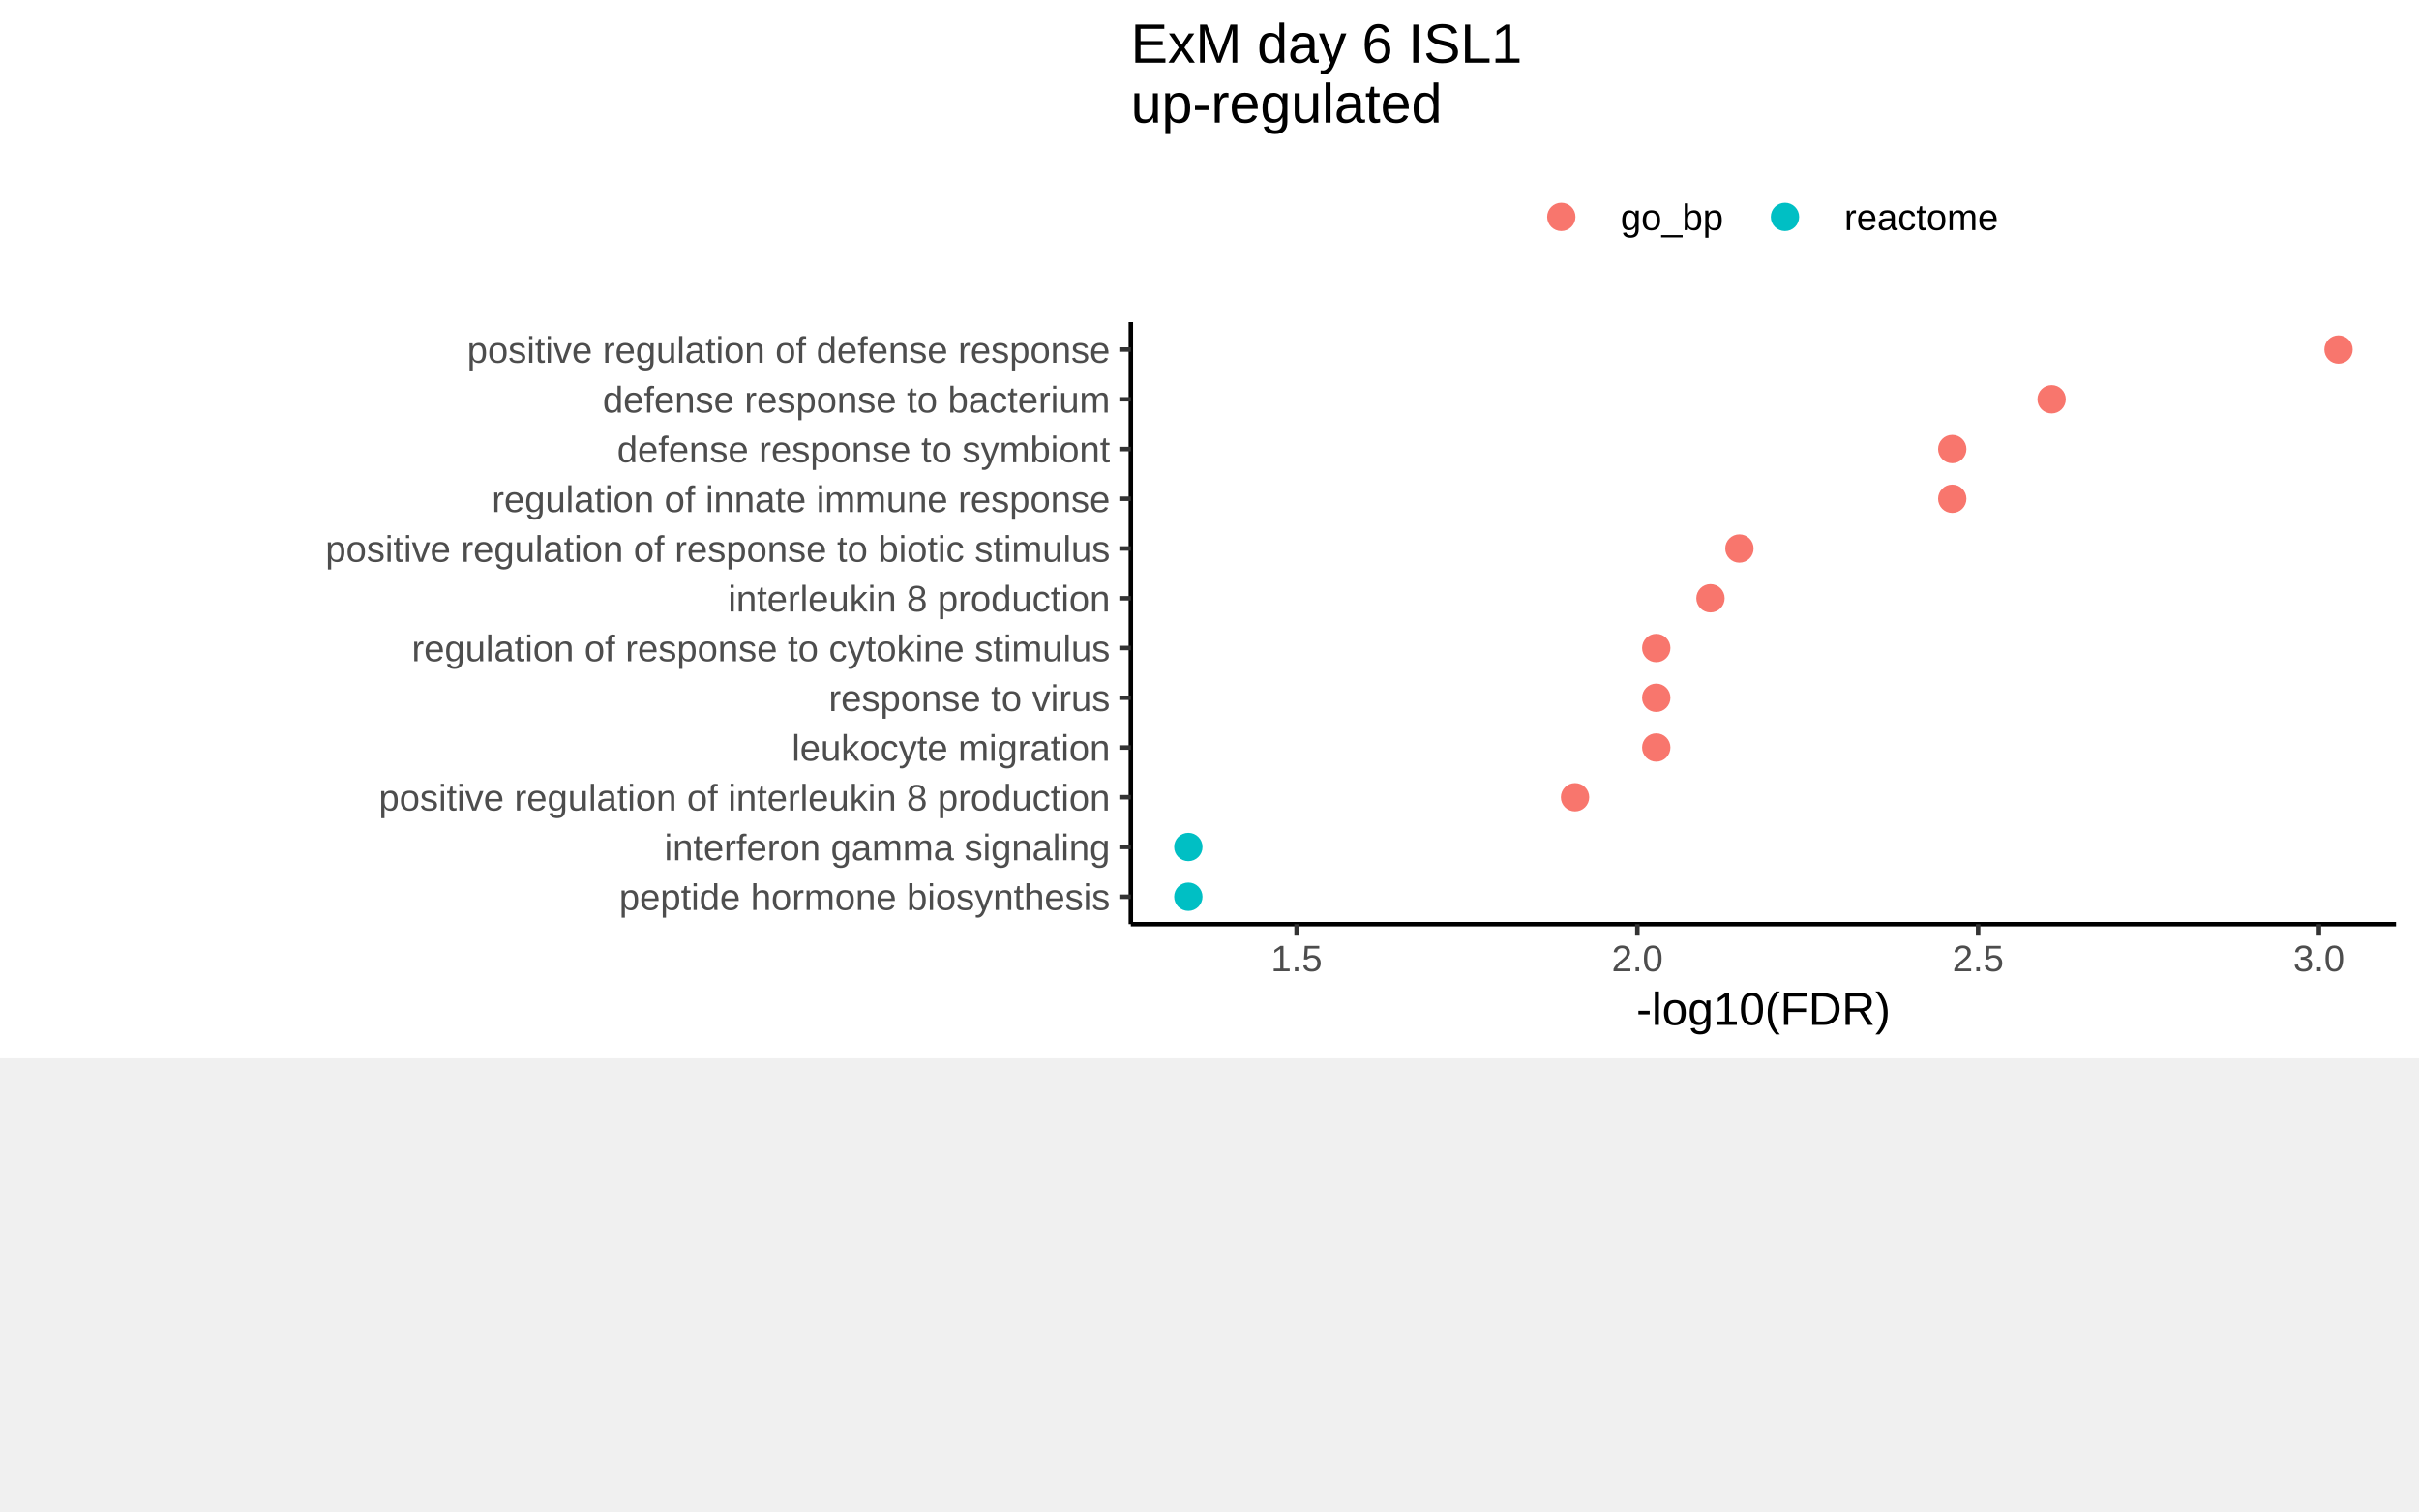
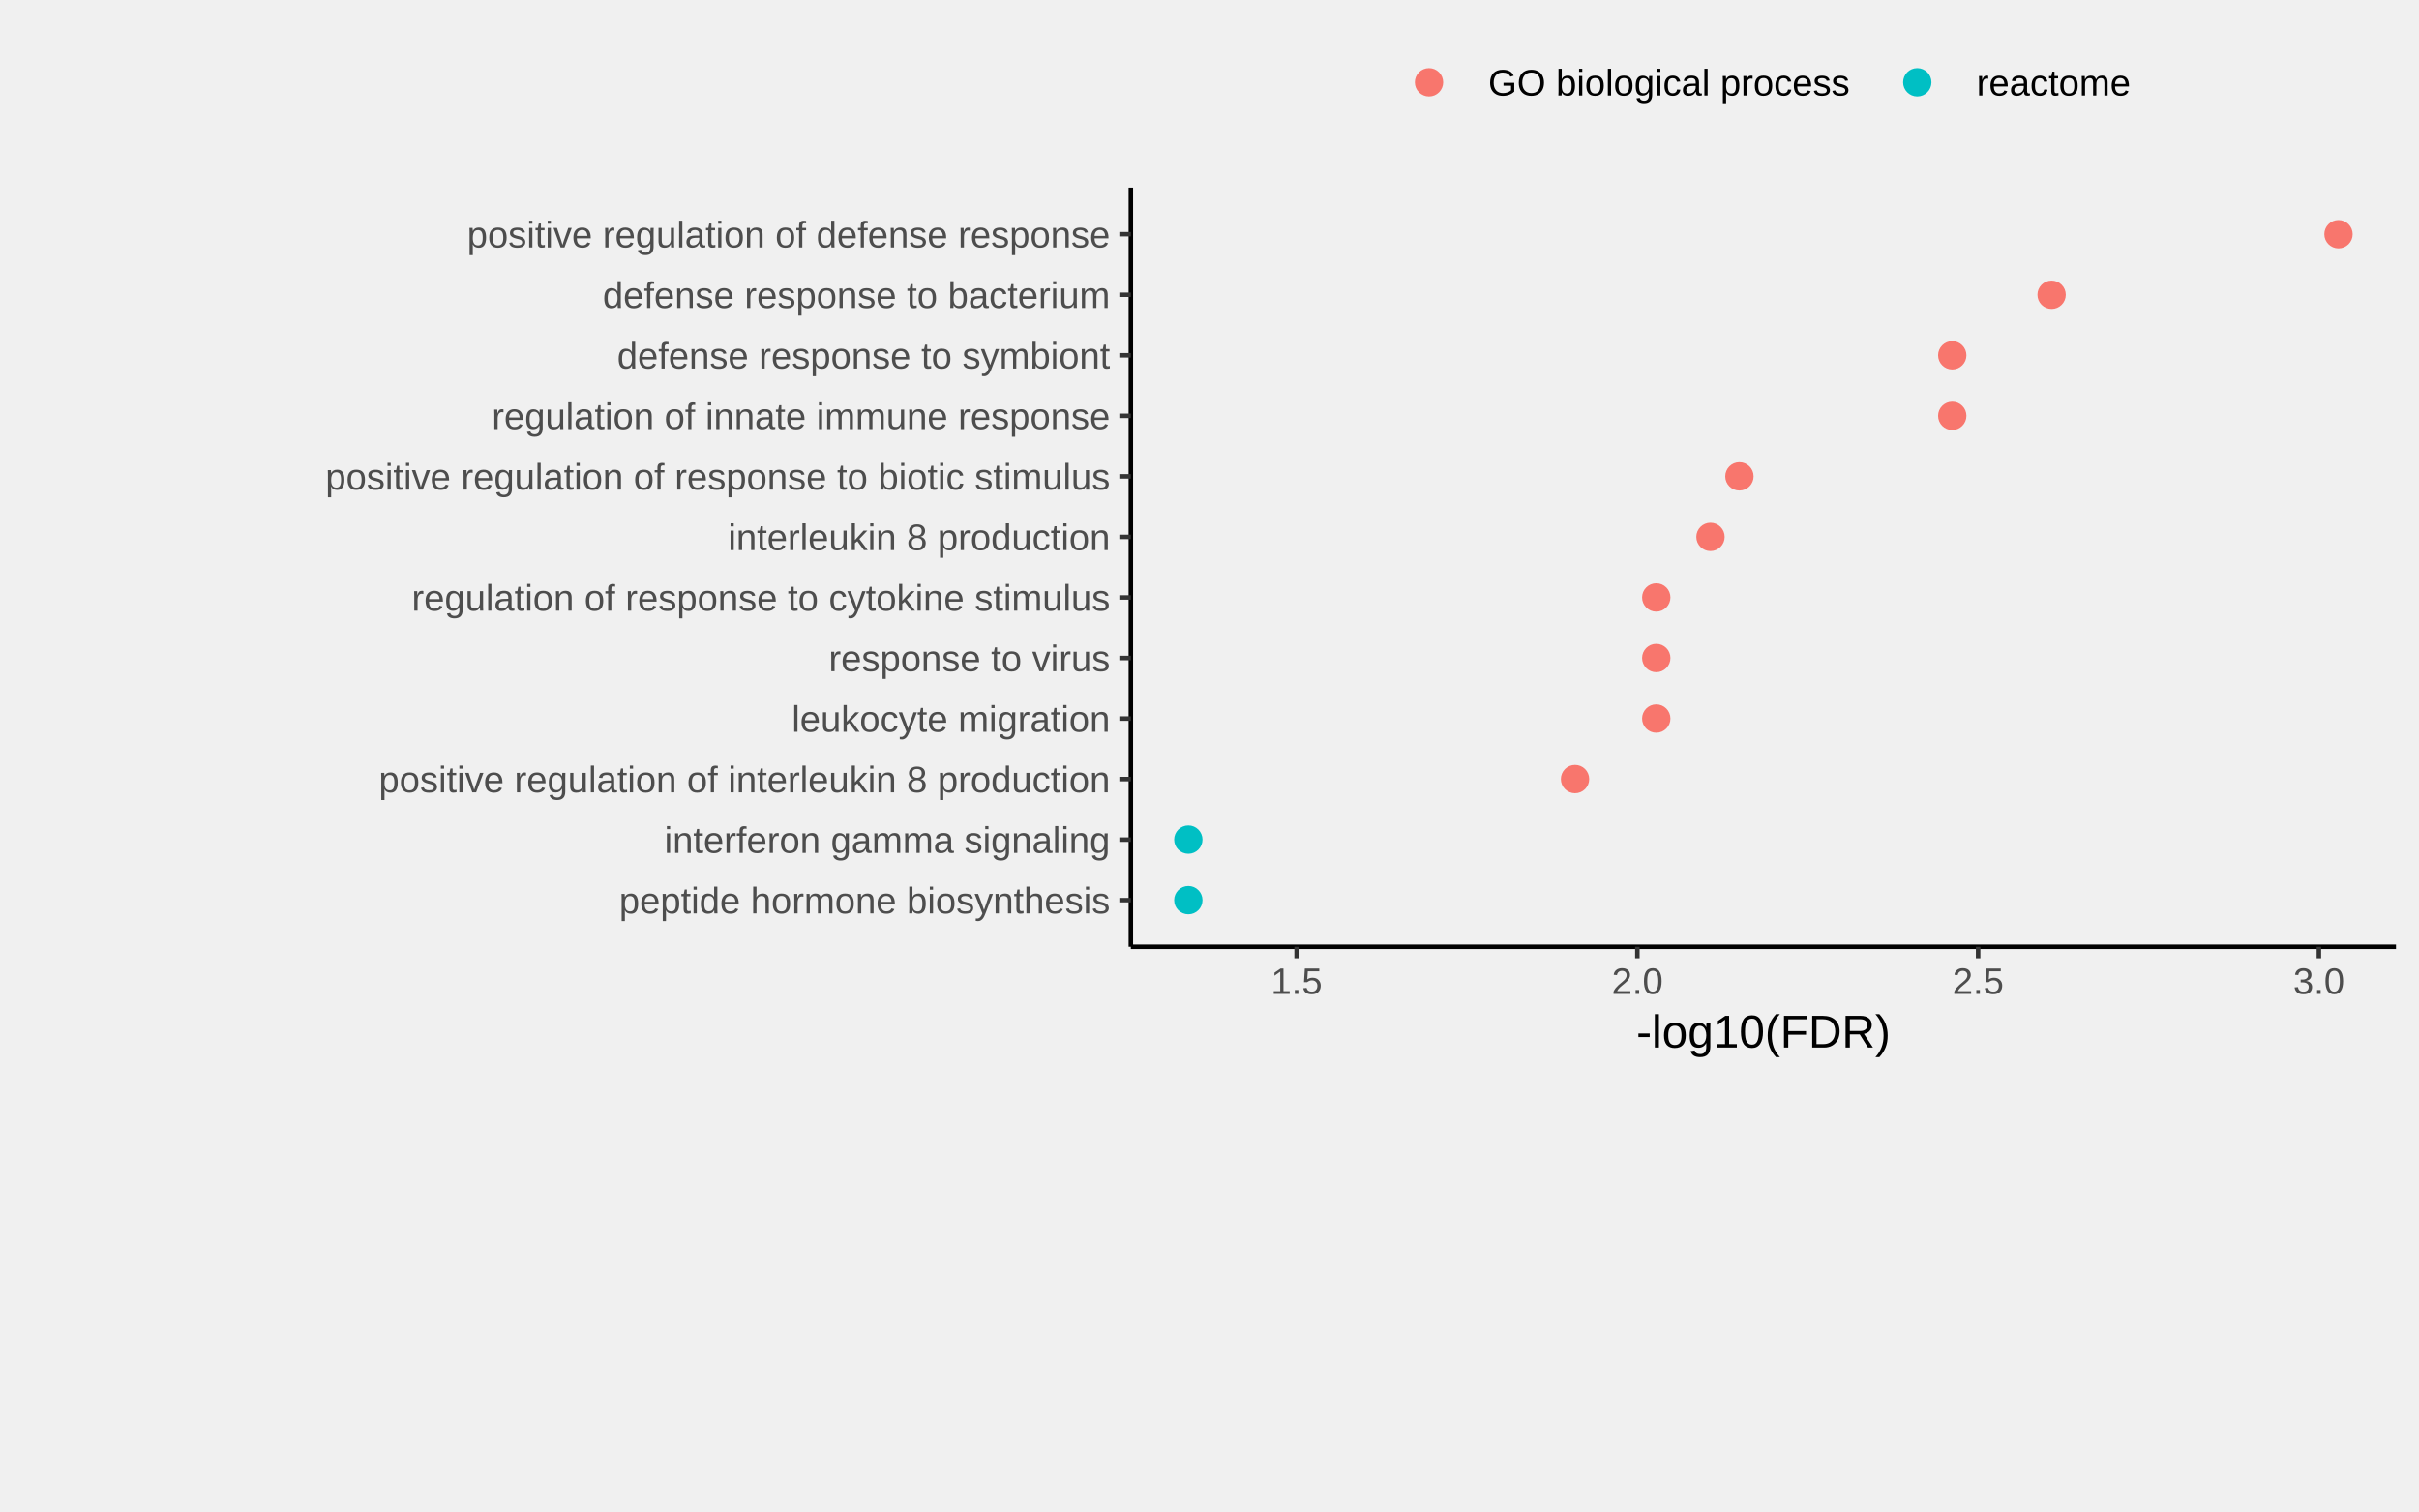
<svg xmlns="http://www.w3.org/2000/svg" class="svglite" width="576.00pt" height="360.00pt" viewBox="0 0 576.00 360.00">
  <defs>
    <style type="text/css">
    .svglite line, .svglite polyline, .svglite polygon, .svglite path, .svglite rect, .svglite circle {
      fill: none;
      stroke: #000000;
      stroke-linecap: round;
      stroke-linejoin: round;
      stroke-miterlimit: 10.00;
    }
    .svglite text {
      white-space: pre;
    }
  </style>
  </defs>
  <rect width="100%" height="100%" style="stroke: none; fill: none;" />
  <defs>
    <clipPath id="cpMC4wMHw1NzYuMDB8MC4wMHwzNjAuMDA=">
      <rect x="0.00" y="0.00" width="576.00" height="360.00" />
    </clipPath>
  </defs>
  <g clip-path="url(#cpMC4wMHw1NzYuMDB8MC4wMHwzNjAuMDA=)">
</g>
  <defs>
-     <clipPath id="cpMC4wMHw1NzYuMDB8MC4wMHwyNTIuMDA=">
-       <rect x="0.00" y="0" width="576.00" height="252.00" />
+     <clipPath id="cpMC4wMHw1NzYuMDB8MC4wMHwyNTcuNDA=">
+       <rect x="0.00" y="0.00" width="576.00" height="257.40" />
    </clipPath>
  </defs>
-   <g clip-path="url(#cpMC4wMHw1NzYuMDB8MC4wMHwyNTIuMDA=)">
-     <rect x="0.00" y="0" width="576.00" height="252.00" style="stroke-width: 1.07; stroke: #FFFFFF; fill: #FFFFFF;" />
+   <g clip-path="url(#cpMC4wMHw1NzYuMDB8MC4wMHwyNTcuNDA=)">
+     <rect x="0.00" y="0.00" width="576.00" height="257.40" style="stroke-width: 1.07; stroke: none;" />
  </g>
  <g clip-path="url(#cpMC4wMHw1NzYuMDB8MC4wMHwzNjAuMDA=)">
</g>
  <defs>
-     <clipPath id="cpMjY5LjI3fDU3MC41Mnw3Ni43M3wyMjAuMTA=">
-       <rect x="269.27" y="76.73" width="301.25" height="143.36" />
+     <clipPath id="cpMjY5LjI3fDU3MC41Mnw0NC42OHwyMjUuNTA=">
+       <rect x="269.27" y="44.68" width="301.25" height="180.82" />
    </clipPath>
  </defs>
-   <g clip-path="url(#cpMjY5LjI3fDU3MC41Mnw3Ni43M3wyMjAuMTA=)">
-     <rect x="269.27" y="76.73" width="301.25" height="143.36" style="stroke-width: 1.07; stroke: none; fill: #FFFFFF;" />
-     <circle cx="282.96" cy="213.58" r="3.02" style="stroke-width: 0.71; stroke: #00BFC4; fill: #00BFC4;" />
-     <circle cx="282.96" cy="201.73" r="3.02" style="stroke-width: 0.71; stroke: #00BFC4; fill: #00BFC4;" />
-     <circle cx="375.04" cy="189.88" r="3.02" style="stroke-width: 0.71; stroke: #F8766D; fill: #F8766D;" />
-     <circle cx="394.38" cy="178.04" r="3.02" style="stroke-width: 0.71; stroke: #F8766D; fill: #F8766D;" />
-     <circle cx="394.38" cy="166.19" r="3.02" style="stroke-width: 0.71; stroke: #F8766D; fill: #F8766D;" />
-     <circle cx="394.38" cy="154.34" r="3.02" style="stroke-width: 0.71; stroke: #F8766D; fill: #F8766D;" />
-     <circle cx="407.29" cy="142.49" r="3.02" style="stroke-width: 0.71; stroke: #F8766D; fill: #F8766D;" />
-     <circle cx="414.18" cy="130.64" r="3.02" style="stroke-width: 0.71; stroke: #F8766D; fill: #F8766D;" />
-     <circle cx="464.86" cy="118.79" r="3.02" style="stroke-width: 0.71; stroke: #F8766D; fill: #F8766D;" />
-     <circle cx="464.86" cy="106.95" r="3.02" style="stroke-width: 0.71; stroke: #F8766D; fill: #F8766D;" />
-     <circle cx="488.52" cy="95.10" r="3.02" style="stroke-width: 0.71; stroke: #F8766D; fill: #F8766D;" />
-     <circle cx="556.83" cy="83.25" r="3.02" style="stroke-width: 0.71; stroke: #F8766D; fill: #F8766D;" />
+   <g clip-path="url(#cpMjY5LjI3fDU3MC41Mnw0NC42OHwyMjUuNTA=)">
+     <rect x="269.27" y="44.68" width="301.25" height="180.82" style="stroke-width: 1.07; stroke: none;" />
+     <circle cx="282.96" cy="214.39" r="3.02" style="stroke-width: 0.71; stroke: #00BFC4; fill: #00BFC4;" />
+     <circle cx="282.96" cy="199.97" r="3.02" style="stroke-width: 0.71; stroke: #00BFC4; fill: #00BFC4;" />
+     <circle cx="375.04" cy="185.55" r="3.02" style="stroke-width: 0.71; stroke: #F8766D; fill: #F8766D;" />
+     <circle cx="394.38" cy="171.14" r="3.02" style="stroke-width: 0.71; stroke: #F8766D; fill: #F8766D;" />
+     <circle cx="394.38" cy="156.72" r="3.02" style="stroke-width: 0.71; stroke: #F8766D; fill: #F8766D;" />
+     <circle cx="394.38" cy="142.30" r="3.02" style="stroke-width: 0.71; stroke: #F8766D; fill: #F8766D;" />
+     <circle cx="407.29" cy="127.88" r="3.02" style="stroke-width: 0.71; stroke: #F8766D; fill: #F8766D;" />
+     <circle cx="414.18" cy="113.46" r="3.02" style="stroke-width: 0.71; stroke: #F8766D; fill: #F8766D;" />
+     <circle cx="464.86" cy="99.04" r="3.02" style="stroke-width: 0.71; stroke: #F8766D; fill: #F8766D;" />
+     <circle cx="464.86" cy="84.62" r="3.02" style="stroke-width: 0.71; stroke: #F8766D; fill: #F8766D;" />
+     <circle cx="488.52" cy="70.20" r="3.02" style="stroke-width: 0.71; stroke: #F8766D; fill: #F8766D;" />
+     <circle cx="556.83" cy="55.78" r="3.02" style="stroke-width: 0.71; stroke: #F8766D; fill: #F8766D;" />
  </g>
  <g clip-path="url(#cpMC4wMHw1NzYuMDB8MC4wMHwzNjAuMDA=)">
-     <polyline points="269.27,220.10 269.27,76.73 " style="stroke-width: 1.07; stroke-linecap: butt;" />
-     <text x="264.34" y="216.73" text-anchor="end" style="font-size: 8.80px;fill: #4D4D4D; font-family: &quot;Arial&quot;;" textLength="229.19px" lengthAdjust="spacingAndGlyphs">                                              peptide hormone biosynthesis</text>
-     <text x="264.34" y="204.89" text-anchor="end" style="font-size: 8.80px;fill: #4D4D4D; font-family: &quot;Arial&quot;;" textLength="223.29px" lengthAdjust="spacingAndGlyphs">                                                interferon gamma signaling</text>
-     <text x="264.34" y="193.04" text-anchor="end" style="font-size: 8.80px;fill: #4D4D4D; font-family: &quot;Arial&quot;;" textLength="235.14px" lengthAdjust="spacingAndGlyphs">                         positive regulation of interleukin 8 production</text>
-     <text x="264.34" y="181.19" text-anchor="end" style="font-size: 8.80px;fill: #4D4D4D; font-family: &quot;Arial&quot;;" textLength="212.49px" lengthAdjust="spacingAndGlyphs">                                                        leukocyte migration</text>
-     <text x="264.34" y="169.34" text-anchor="end" style="font-size: 8.80px;fill: #4D4D4D; font-family: &quot;Arial&quot;;" textLength="208.57px" lengthAdjust="spacingAndGlyphs">                                                          response to virus</text>
-     <text x="264.34" y="157.49" text-anchor="end" style="font-size: 8.80px;fill: #4D4D4D; font-family: &quot;Arial&quot;;" textLength="237.06px" lengthAdjust="spacingAndGlyphs">                             regulation of response to cytokine stimulus</text>
-     <text x="264.34" y="145.64" text-anchor="end" style="font-size: 8.80px;fill: #4D4D4D; font-family: &quot;Arial&quot;;" textLength="213.02px" lengthAdjust="spacingAndGlyphs">                                                  interleukin 8 production</text>
-     <text x="264.34" y="133.80" text-anchor="end" style="font-size: 8.80px;fill: #4D4D4D; font-family: &quot;Arial&quot;;" textLength="240.50px" lengthAdjust="spacingAndGlyphs">                      positive regulation of response to biotic stimulus</text>
-     <text x="264.34" y="121.95" text-anchor="end" style="font-size: 8.80px;fill: #4D4D4D; font-family: &quot;Arial&quot;;" textLength="237.54px" lengthAdjust="spacingAndGlyphs">                                     regulation of innate immune response</text>
-     <text x="264.34" y="110.10" text-anchor="end" style="font-size: 8.80px;fill: #4D4D4D; font-family: &quot;Arial&quot;;" textLength="229.67px" lengthAdjust="spacingAndGlyphs">                                              defense response to symbiont</text>
-     <text x="264.34" y="98.25" text-anchor="end" style="font-size: 8.80px;fill: #4D4D4D; font-family: &quot;Arial&quot;;" textLength="230.66px" lengthAdjust="spacingAndGlyphs">                                             defense response to bacterium</text>
-     <text x="264.34" y="86.40" text-anchor="end" style="font-size: 8.80px;fill: #4D4D4D; font-family: &quot;Arial&quot;;" textLength="236.10px" lengthAdjust="spacingAndGlyphs">                                  positive regulation of defense response</text>
-     <polyline points="266.53,213.58 269.27,213.58 " style="stroke-width: 1.07; stroke: #333333; stroke-linecap: butt;" />
-     <polyline points="266.53,201.73 269.27,201.73 " style="stroke-width: 1.07; stroke: #333333; stroke-linecap: butt;" />
-     <polyline points="266.53,189.88 269.27,189.88 " style="stroke-width: 1.07; stroke: #333333; stroke-linecap: butt;" />
-     <polyline points="266.53,178.04 269.27,178.04 " style="stroke-width: 1.07; stroke: #333333; stroke-linecap: butt;" />
-     <polyline points="266.53,166.19 269.27,166.19 " style="stroke-width: 1.07; stroke: #333333; stroke-linecap: butt;" />
-     <polyline points="266.53,154.34 269.27,154.34 " style="stroke-width: 1.07; stroke: #333333; stroke-linecap: butt;" />
-     <polyline points="266.53,142.49 269.27,142.49 " style="stroke-width: 1.07; stroke: #333333; stroke-linecap: butt;" />
-     <polyline points="266.53,130.64 269.27,130.64 " style="stroke-width: 1.07; stroke: #333333; stroke-linecap: butt;" />
-     <polyline points="266.53,118.79 269.27,118.79 " style="stroke-width: 1.07; stroke: #333333; stroke-linecap: butt;" />
-     <polyline points="266.53,106.95 269.27,106.95 " style="stroke-width: 1.07; stroke: #333333; stroke-linecap: butt;" />
-     <polyline points="266.53,95.10 269.27,95.10 " style="stroke-width: 1.07; stroke: #333333; stroke-linecap: butt;" />
-     <polyline points="266.53,83.25 269.27,83.25 " style="stroke-width: 1.07; stroke: #333333; stroke-linecap: butt;" />
-     <polyline points="269.27,220.10 570.52,220.10 " style="stroke-width: 1.07; stroke-linecap: butt;" />
-     <polyline points="308.74,222.84 308.74,220.10 " style="stroke-width: 1.07; stroke: #333333; stroke-linecap: butt;" />
-     <polyline points="389.88,222.84 389.88,220.10 " style="stroke-width: 1.07; stroke: #333333; stroke-linecap: butt;" />
-     <polyline points="471.02,222.84 471.02,220.10 " style="stroke-width: 1.07; stroke: #333333; stroke-linecap: butt;" />
-     <polyline points="552.16,222.84 552.16,220.10 " style="stroke-width: 1.07; stroke: #333333; stroke-linecap: butt;" />
-     <text x="308.74" y="231.33" text-anchor="middle" style="font-size: 8.80px;fill: #4D4D4D; font-family: &quot;Arial&quot;;" textLength="12.23px" lengthAdjust="spacingAndGlyphs">1.5</text>
-     <text x="389.88" y="231.33" text-anchor="middle" style="font-size: 8.80px;fill: #4D4D4D; font-family: &quot;Arial&quot;;" textLength="12.23px" lengthAdjust="spacingAndGlyphs">2.0</text>
-     <text x="471.02" y="231.33" text-anchor="middle" style="font-size: 8.80px;fill: #4D4D4D; font-family: &quot;Arial&quot;;" textLength="12.23px" lengthAdjust="spacingAndGlyphs">2.5</text>
-     <text x="552.16" y="231.33" text-anchor="middle" style="font-size: 8.80px;fill: #4D4D4D; font-family: &quot;Arial&quot;;" textLength="12.23px" lengthAdjust="spacingAndGlyphs">3.0</text>
-     <text x="419.90" y="244.10" text-anchor="middle" style="font-size: 11.00px; font-family: &quot;Arial&quot;;" textLength="60.52px" lengthAdjust="spacingAndGlyphs">-log10(FDR)</text>
-     <rect x="357.65" y="37.54" width="124.49" height="28.24" style="stroke-width: 1.07; stroke: none; fill: #FFFFFF;" />
-     <rect x="363.13" y="43.02" width="17.28" height="17.28" style="stroke-width: 1.07; stroke: none; fill: #FFFFFF;" />
-     <circle cx="371.77" cy="51.66" r="3.02" style="stroke-width: 0.71; stroke: #F8766D; fill: #F8766D;" />
-     <rect x="416.39" y="43.02" width="17.28" height="17.28" style="stroke-width: 1.07; stroke: none; fill: #FFFFFF;" />
-     <circle cx="425.03" cy="51.66" r="3.02" style="stroke-width: 0.71; stroke: #00BFC4; fill: #00BFC4;" />
-     <text x="385.89" y="54.81" style="font-size: 8.80px; font-family: &quot;Arial&quot;;" textLength="24.48px" lengthAdjust="spacingAndGlyphs">go_bp</text>
-     <text x="439.15" y="54.81" style="font-size: 8.80px; font-family: &quot;Arial&quot;;" textLength="36.68px" lengthAdjust="spacingAndGlyphs">reactome</text>
-     <text x="269.27" y="14.94" style="font-size: 13.20px; font-family: &quot;Arial&quot;;" textLength="93.12px" lengthAdjust="spacingAndGlyphs">ExM day 6 ISL1</text>
-     <text x="269.27" y="29.20" style="font-size: 13.20px; font-family: &quot;Arial&quot;;" textLength="74.07px" lengthAdjust="spacingAndGlyphs">up-regulated</text>
+     <polyline points="269.27,225.50 269.27,44.68 " style="stroke-width: 1.07; stroke-linecap: butt;" />
+     <text x="264.34" y="217.55" text-anchor="end" style="font-size: 8.80px;fill: #4D4D4D; font-family: &quot;Arial&quot;;" textLength="229.19px" lengthAdjust="spacingAndGlyphs">                                              peptide hormone biosynthesis</text>
+     <text x="264.34" y="203.13" text-anchor="end" style="font-size: 8.80px;fill: #4D4D4D; font-family: &quot;Arial&quot;;" textLength="223.29px" lengthAdjust="spacingAndGlyphs">                                                interferon gamma signaling</text>
+     <text x="264.34" y="188.71" text-anchor="end" style="font-size: 8.80px;fill: #4D4D4D; font-family: &quot;Arial&quot;;" textLength="235.14px" lengthAdjust="spacingAndGlyphs">                         positive regulation of interleukin 8 production</text>
+     <text x="264.34" y="174.29" text-anchor="end" style="font-size: 8.80px;fill: #4D4D4D; font-family: &quot;Arial&quot;;" textLength="212.49px" lengthAdjust="spacingAndGlyphs">                                                        leukocyte migration</text>
+     <text x="264.34" y="159.87" text-anchor="end" style="font-size: 8.80px;fill: #4D4D4D; font-family: &quot;Arial&quot;;" textLength="208.57px" lengthAdjust="spacingAndGlyphs">                                                          response to virus</text>
+     <text x="264.34" y="145.45" text-anchor="end" style="font-size: 8.80px;fill: #4D4D4D; font-family: &quot;Arial&quot;;" textLength="237.06px" lengthAdjust="spacingAndGlyphs">                             regulation of response to cytokine stimulus</text>
+     <text x="264.34" y="131.03" text-anchor="end" style="font-size: 8.80px;fill: #4D4D4D; font-family: &quot;Arial&quot;;" textLength="213.02px" lengthAdjust="spacingAndGlyphs">                                                  interleukin 8 production</text>
+     <text x="264.34" y="116.61" text-anchor="end" style="font-size: 8.80px;fill: #4D4D4D; font-family: &quot;Arial&quot;;" textLength="240.50px" lengthAdjust="spacingAndGlyphs">                      positive regulation of response to biotic stimulus</text>
+     <text x="264.34" y="102.19" text-anchor="end" style="font-size: 8.80px;fill: #4D4D4D; font-family: &quot;Arial&quot;;" textLength="237.54px" lengthAdjust="spacingAndGlyphs">                                     regulation of innate immune response</text>
+     <text x="264.34" y="87.77" text-anchor="end" style="font-size: 8.80px;fill: #4D4D4D; font-family: &quot;Arial&quot;;" textLength="229.67px" lengthAdjust="spacingAndGlyphs">                                              defense response to symbiont</text>
+     <text x="264.34" y="73.35" text-anchor="end" style="font-size: 8.80px;fill: #4D4D4D; font-family: &quot;Arial&quot;;" textLength="230.66px" lengthAdjust="spacingAndGlyphs">                                             defense response to bacterium</text>
+     <text x="264.34" y="58.93" text-anchor="end" style="font-size: 8.80px;fill: #4D4D4D; font-family: &quot;Arial&quot;;" textLength="236.10px" lengthAdjust="spacingAndGlyphs">                                  positive regulation of defense response</text>
+     <polyline points="266.53,214.39 269.27,214.39 " style="stroke-width: 1.07; stroke: #333333; stroke-linecap: butt;" />
+     <polyline points="266.53,199.97 269.27,199.97 " style="stroke-width: 1.07; stroke: #333333; stroke-linecap: butt;" />
+     <polyline points="266.53,185.55 269.27,185.55 " style="stroke-width: 1.07; stroke: #333333; stroke-linecap: butt;" />
+     <polyline points="266.53,171.14 269.27,171.14 " style="stroke-width: 1.07; stroke: #333333; stroke-linecap: butt;" />
+     <polyline points="266.53,156.72 269.27,156.72 " style="stroke-width: 1.07; stroke: #333333; stroke-linecap: butt;" />
+     <polyline points="266.53,142.30 269.27,142.30 " style="stroke-width: 1.07; stroke: #333333; stroke-linecap: butt;" />
+     <polyline points="266.53,127.88 269.27,127.88 " style="stroke-width: 1.07; stroke: #333333; stroke-linecap: butt;" />
+     <polyline points="266.53,113.46 269.27,113.46 " style="stroke-width: 1.07; stroke: #333333; stroke-linecap: butt;" />
+     <polyline points="266.53,99.04 269.27,99.04 " style="stroke-width: 1.07; stroke: #333333; stroke-linecap: butt;" />
+     <polyline points="266.53,84.62 269.27,84.62 " style="stroke-width: 1.07; stroke: #333333; stroke-linecap: butt;" />
+     <polyline points="266.53,70.20 269.27,70.20 " style="stroke-width: 1.07; stroke: #333333; stroke-linecap: butt;" />
+     <polyline points="266.53,55.78 269.27,55.78 " style="stroke-width: 1.07; stroke: #333333; stroke-linecap: butt;" />
+     <polyline points="269.27,225.50 570.52,225.50 " style="stroke-width: 1.07; stroke-linecap: butt;" />
+     <polyline points="308.74,228.24 308.74,225.50 " style="stroke-width: 1.07; stroke: #333333; stroke-linecap: butt;" />
+     <polyline points="389.88,228.24 389.88,225.50 " style="stroke-width: 1.07; stroke: #333333; stroke-linecap: butt;" />
+     <polyline points="471.02,228.24 471.02,225.50 " style="stroke-width: 1.07; stroke: #333333; stroke-linecap: butt;" />
+     <polyline points="552.16,228.24 552.16,225.50 " style="stroke-width: 1.07; stroke: #333333; stroke-linecap: butt;" />
+     <text x="308.74" y="236.73" text-anchor="middle" style="font-size: 8.80px;fill: #4D4D4D; font-family: &quot;Arial&quot;;" textLength="12.23px" lengthAdjust="spacingAndGlyphs">1.5</text>
+     <text x="389.88" y="236.73" text-anchor="middle" style="font-size: 8.80px;fill: #4D4D4D; font-family: &quot;Arial&quot;;" textLength="12.23px" lengthAdjust="spacingAndGlyphs">2.0</text>
+     <text x="471.02" y="236.73" text-anchor="middle" style="font-size: 8.80px;fill: #4D4D4D; font-family: &quot;Arial&quot;;" textLength="12.23px" lengthAdjust="spacingAndGlyphs">2.5</text>
+     <text x="552.16" y="236.73" text-anchor="middle" style="font-size: 8.80px;fill: #4D4D4D; font-family: &quot;Arial&quot;;" textLength="12.23px" lengthAdjust="spacingAndGlyphs">3.0</text>
+     <text x="419.90" y="249.50" text-anchor="middle" style="font-size: 11.00px; font-family: &quot;Arial&quot;;" textLength="60.52px" lengthAdjust="spacingAndGlyphs">-log10(FDR)</text>
+     <rect x="326.15" y="5.48" width="187.50" height="28.24" style="stroke-width: 1.07; stroke: none;" />
+     <rect x="331.63" y="10.96" width="17.28" height="17.28" style="stroke-width: 1.07; stroke: none;" />
+     <circle cx="340.27" cy="19.60" r="3.02" style="stroke-width: 0.71; stroke: #F8766D; fill: #F8766D;" />
+     <rect x="447.89" y="10.96" width="17.28" height="17.28" style="stroke-width: 1.07; stroke: none;" />
+     <circle cx="456.53" cy="19.60" r="3.02" style="stroke-width: 0.71; stroke: #00BFC4; fill: #00BFC4;" />
+     <text x="354.38" y="22.75" style="font-size: 8.80px; font-family: &quot;Arial&quot;;" textLength="86.06px" lengthAdjust="spacingAndGlyphs">GO biological process</text>
+     <text x="470.65" y="22.75" style="font-size: 8.80px; font-family: &quot;Arial&quot;;" textLength="36.68px" lengthAdjust="spacingAndGlyphs">reactome</text>
  </g>
</svg>
